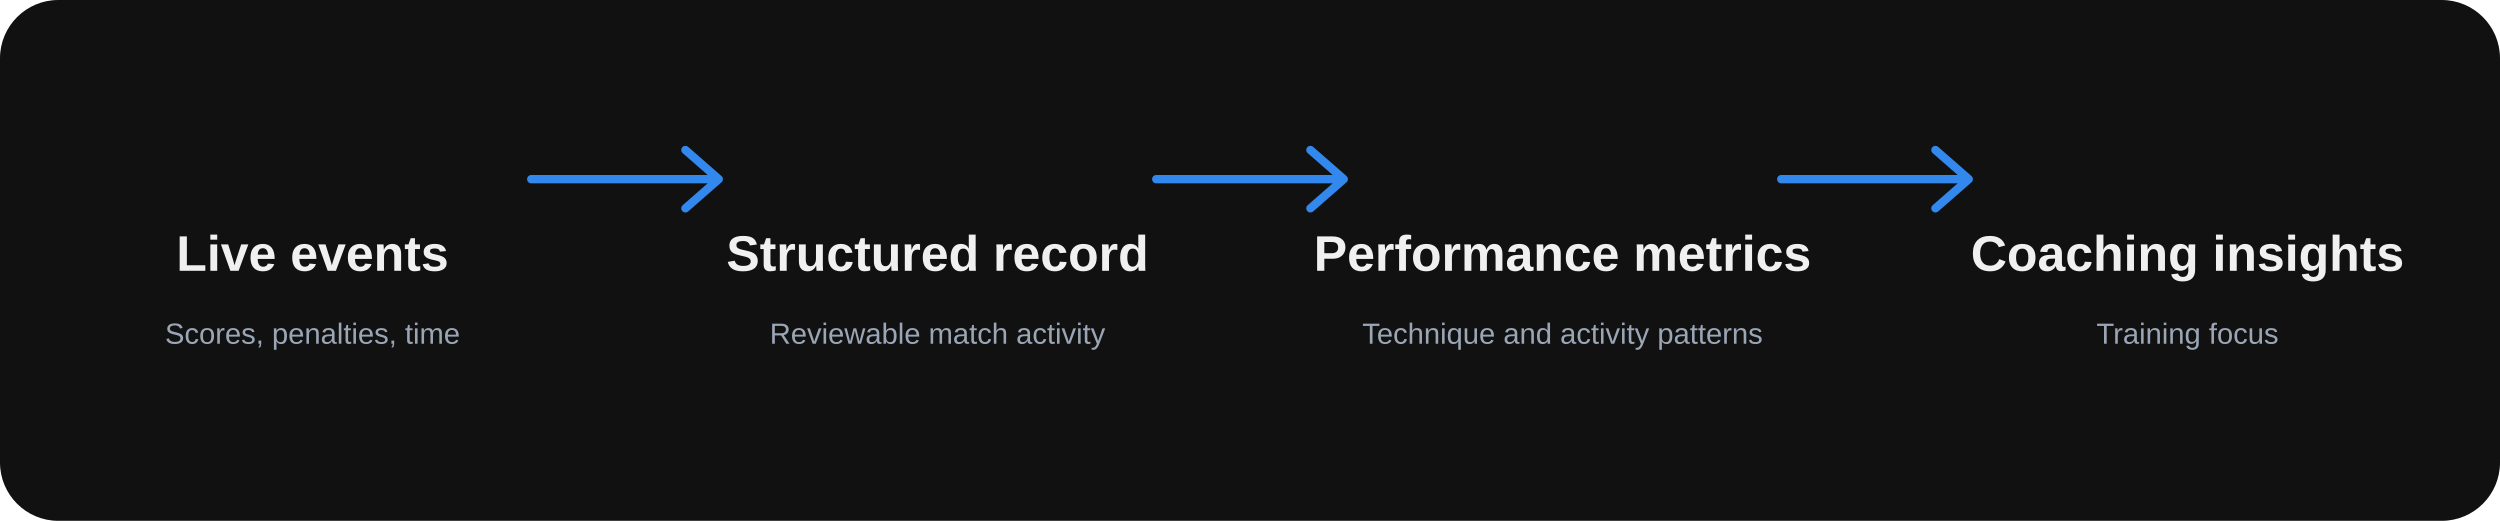
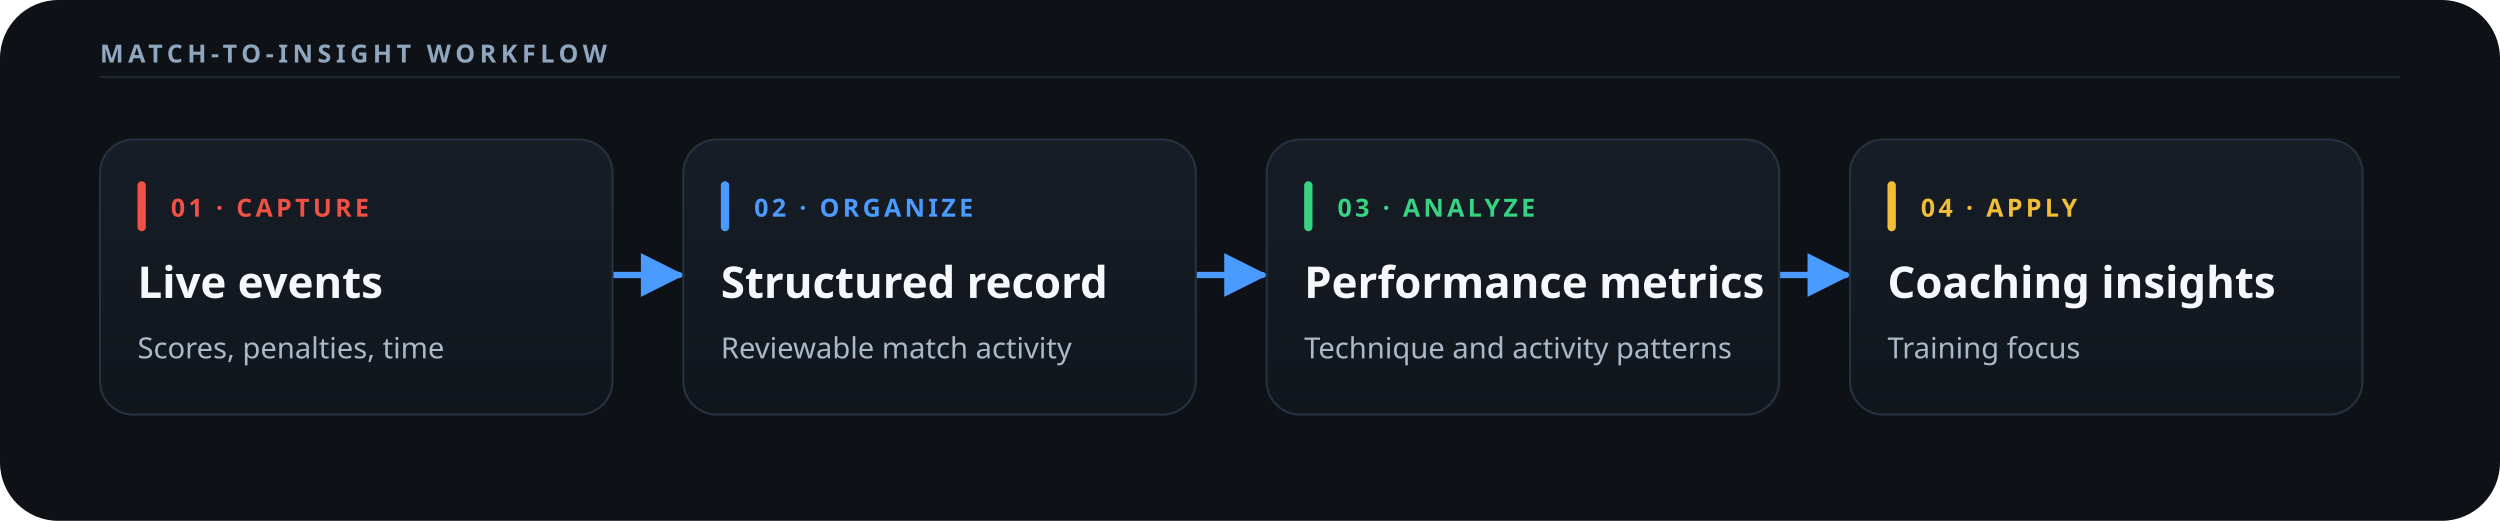
<svg xmlns="http://www.w3.org/2000/svg" width="1200" height="250" viewBox="0 0 1200 250" role="img" aria-labelledby="title desc">
-   <rect width="1200" height="250" rx="28" fill="#111" />
-   <g stroke="#3388EE" stroke-width="4" fill="none" stroke-linecap="round" stroke-linejoin="round" aria-hidden="true">
-     <path d="M255 86H345m-16-14 16 14-16 14" />
-     <path d="M555 86H645m-16-14 16 14-16 14" />
-     <path d="M855 86H945m-16-14 16 14-16 14" />
+   <defs>
+     <linearGradient id="panel" x1="0" y1="0" x2="0" y2="1">
+       <stop offset="0" stop-color="#171D26" />
+       <stop offset="1" stop-color="#11161D" />
+     </linearGradient>
+     <marker id="arrowhead" viewBox="0 0 8 8" refX="7" refY="4" markerWidth="7" markerHeight="7" orient="auto">
+       <path d="M0 0L8 4L0 8Z" fill="#4B9BFF" />
+     </marker>
+   </defs>
+   <rect width="1200" height="250" rx="28" fill="#0E1116" />
+   <path d="M48 37H1152" stroke="#1E2732" stroke-width="1" />
+   <text x="48" y="30" fill="#8FA6BF" font-family="Segoe UI, sans-serif" font-size="12" font-weight="700" letter-spacing="2.2">MATCH-TO-INSIGHT WORKFLOW</text>
+   <g fill="none" stroke="#4B9BFF" stroke-width="3" stroke-linecap="round" marker-end="url(#arrowhead)" aria-hidden="true">
+     <path d="M294 132H326" />
+     <path d="M574 132H606" />
+     <path d="M854 132H886" />
  </g>
-   <g font-family="Arial, sans-serif" text-anchor="middle" font-weight="700" font-size="24" fill="#F0F0F0">
-     <text x="150" y="130">Live events</text>
-     <text x="450" y="130">Structured record</text>
-     <text x="750" y="130">Performance metrics</text>
-     <text x="1050" y="130">Coaching insights</text>
-   </g>
-   <g fill="#9AA6B6" font-family="Arial, sans-serif" text-anchor="middle" font-size="14">
-     <text x="150" y="165">Scores, penalties, time</text>
-     <text x="450" y="165">Reviewable match activity</text>
-     <text x="750" y="165">Technique and activity patterns</text>
-     <text x="1050" y="165">Training focus</text>
+   <g font-family="Segoe UI, sans-serif">
+     <g transform="translate(48 67)">
+       <rect width="246" height="132" rx="16" fill="url(#panel)" stroke="#263240" />
+       <rect x="18" y="20" width="4" height="24" rx="2" fill="#F15144" />
+       <text x="34" y="37" fill="#F15144" font-size="12" font-weight="700" letter-spacing="1.6">01 · CAPTURE</text>
+       <text x="18" y="76" fill="#F6F8FB" font-size="21" font-weight="700">Live events</text>
+       <text x="18" y="105" fill="#AAB8C8" font-size="14">Scores, penalties, time</text>
+     </g>
+     <g transform="translate(328 67)">
+       <rect width="246" height="132" rx="16" fill="url(#panel)" stroke="#263240" />
+       <rect x="18" y="20" width="4" height="24" rx="2" fill="#4B9BFF" />
+       <text x="34" y="37" fill="#4B9BFF" font-size="12" font-weight="700" letter-spacing="1.6">02 · ORGANIZE</text>
+       <text x="18" y="76" fill="#F6F8FB" font-size="21" font-weight="700">Structured record</text>
+       <text x="18" y="105" fill="#AAB8C8" font-size="14">Reviewable match activity</text>
+     </g>
+     <g transform="translate(608 67)">
+       <rect width="246" height="132" rx="16" fill="url(#panel)" stroke="#263240" />
+       <rect x="18" y="20" width="4" height="24" rx="2" fill="#37D383" />
+       <text x="34" y="37" fill="#37D383" font-size="12" font-weight="700" letter-spacing="1.6">03 · ANALYZE</text>
+       <text x="18" y="76" fill="#F6F8FB" font-size="21" font-weight="700">Performance metrics</text>
+       <text x="18" y="105" fill="#AAB8C8" font-size="14">Technique and activity patterns</text>
+     </g>
+     <g transform="translate(888 67)">
+       <rect width="246" height="132" rx="16" fill="url(#panel)" stroke="#263240" />
+       <rect x="18" y="20" width="4" height="24" rx="2" fill="#F2BE38" />
+       <text x="34" y="37" fill="#F2BE38" font-size="12" font-weight="700" letter-spacing="1.6">04 · APPLY</text>
+       <text x="18" y="76" fill="#F6F8FB" font-size="21" font-weight="700">Coaching insights</text>
+       <text x="18" y="105" fill="#AAB8C8" font-size="14">Training focus</text>
+     </g>
  </g>
</svg>
